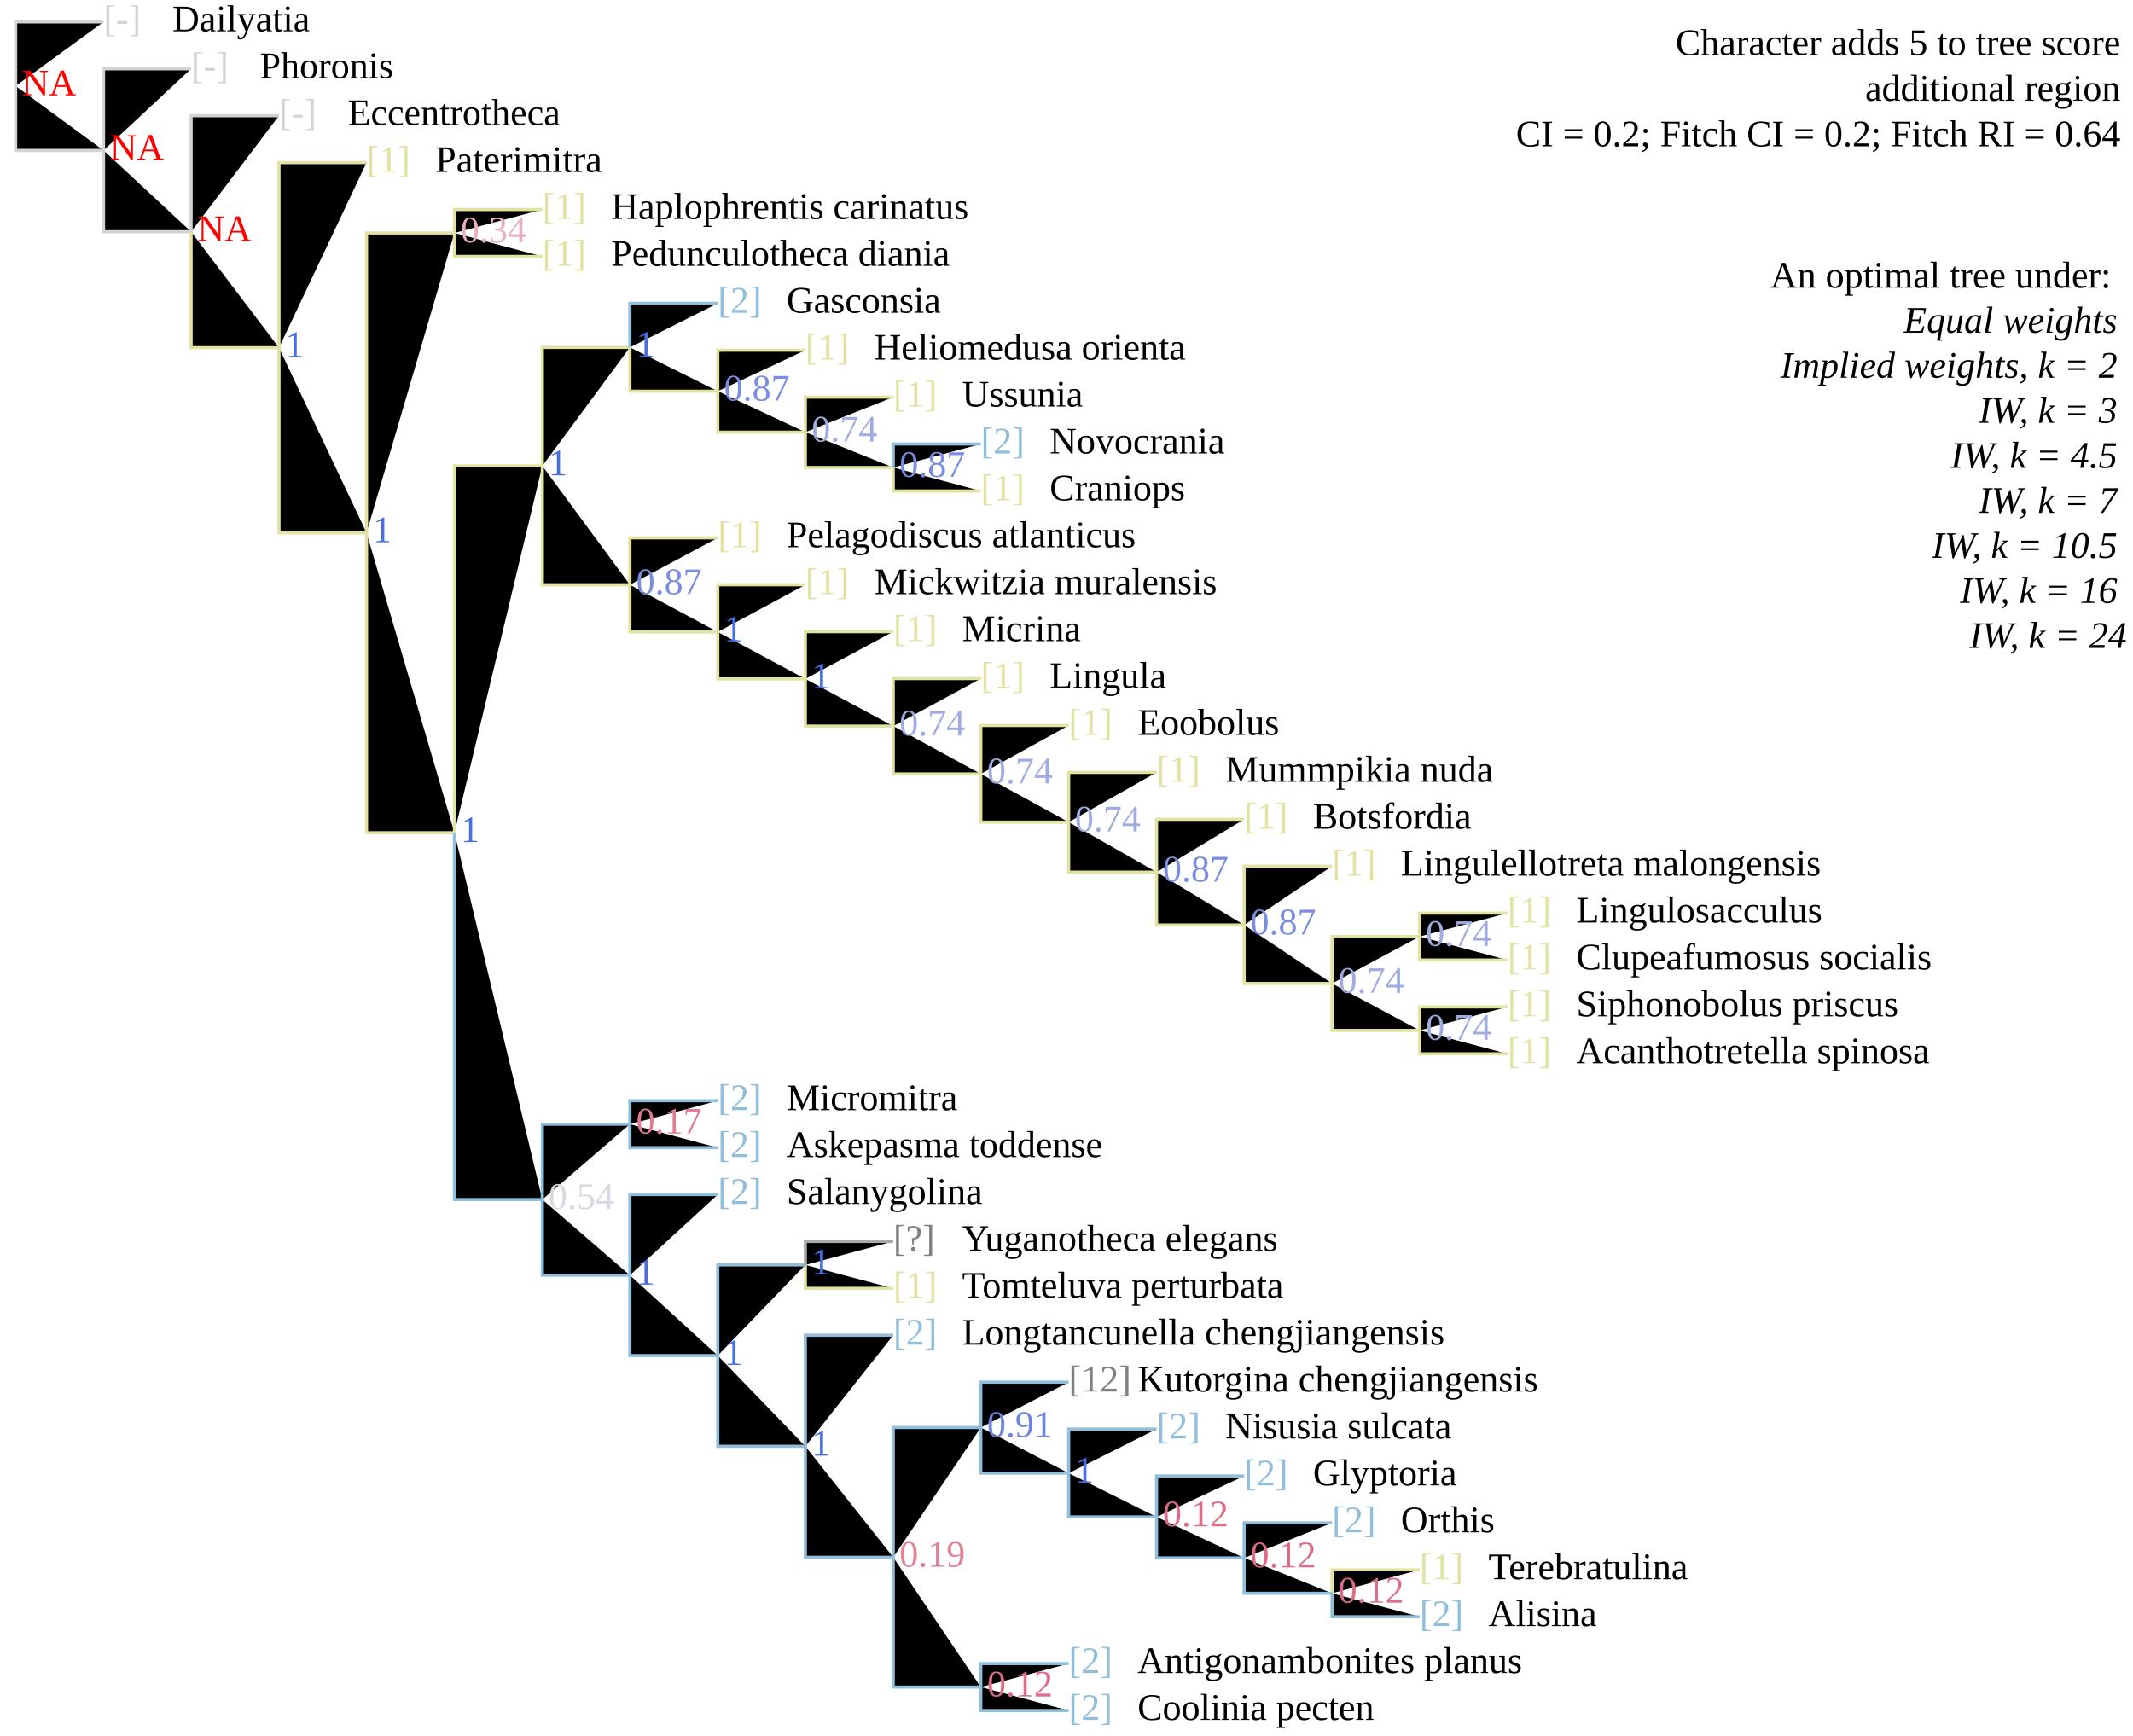
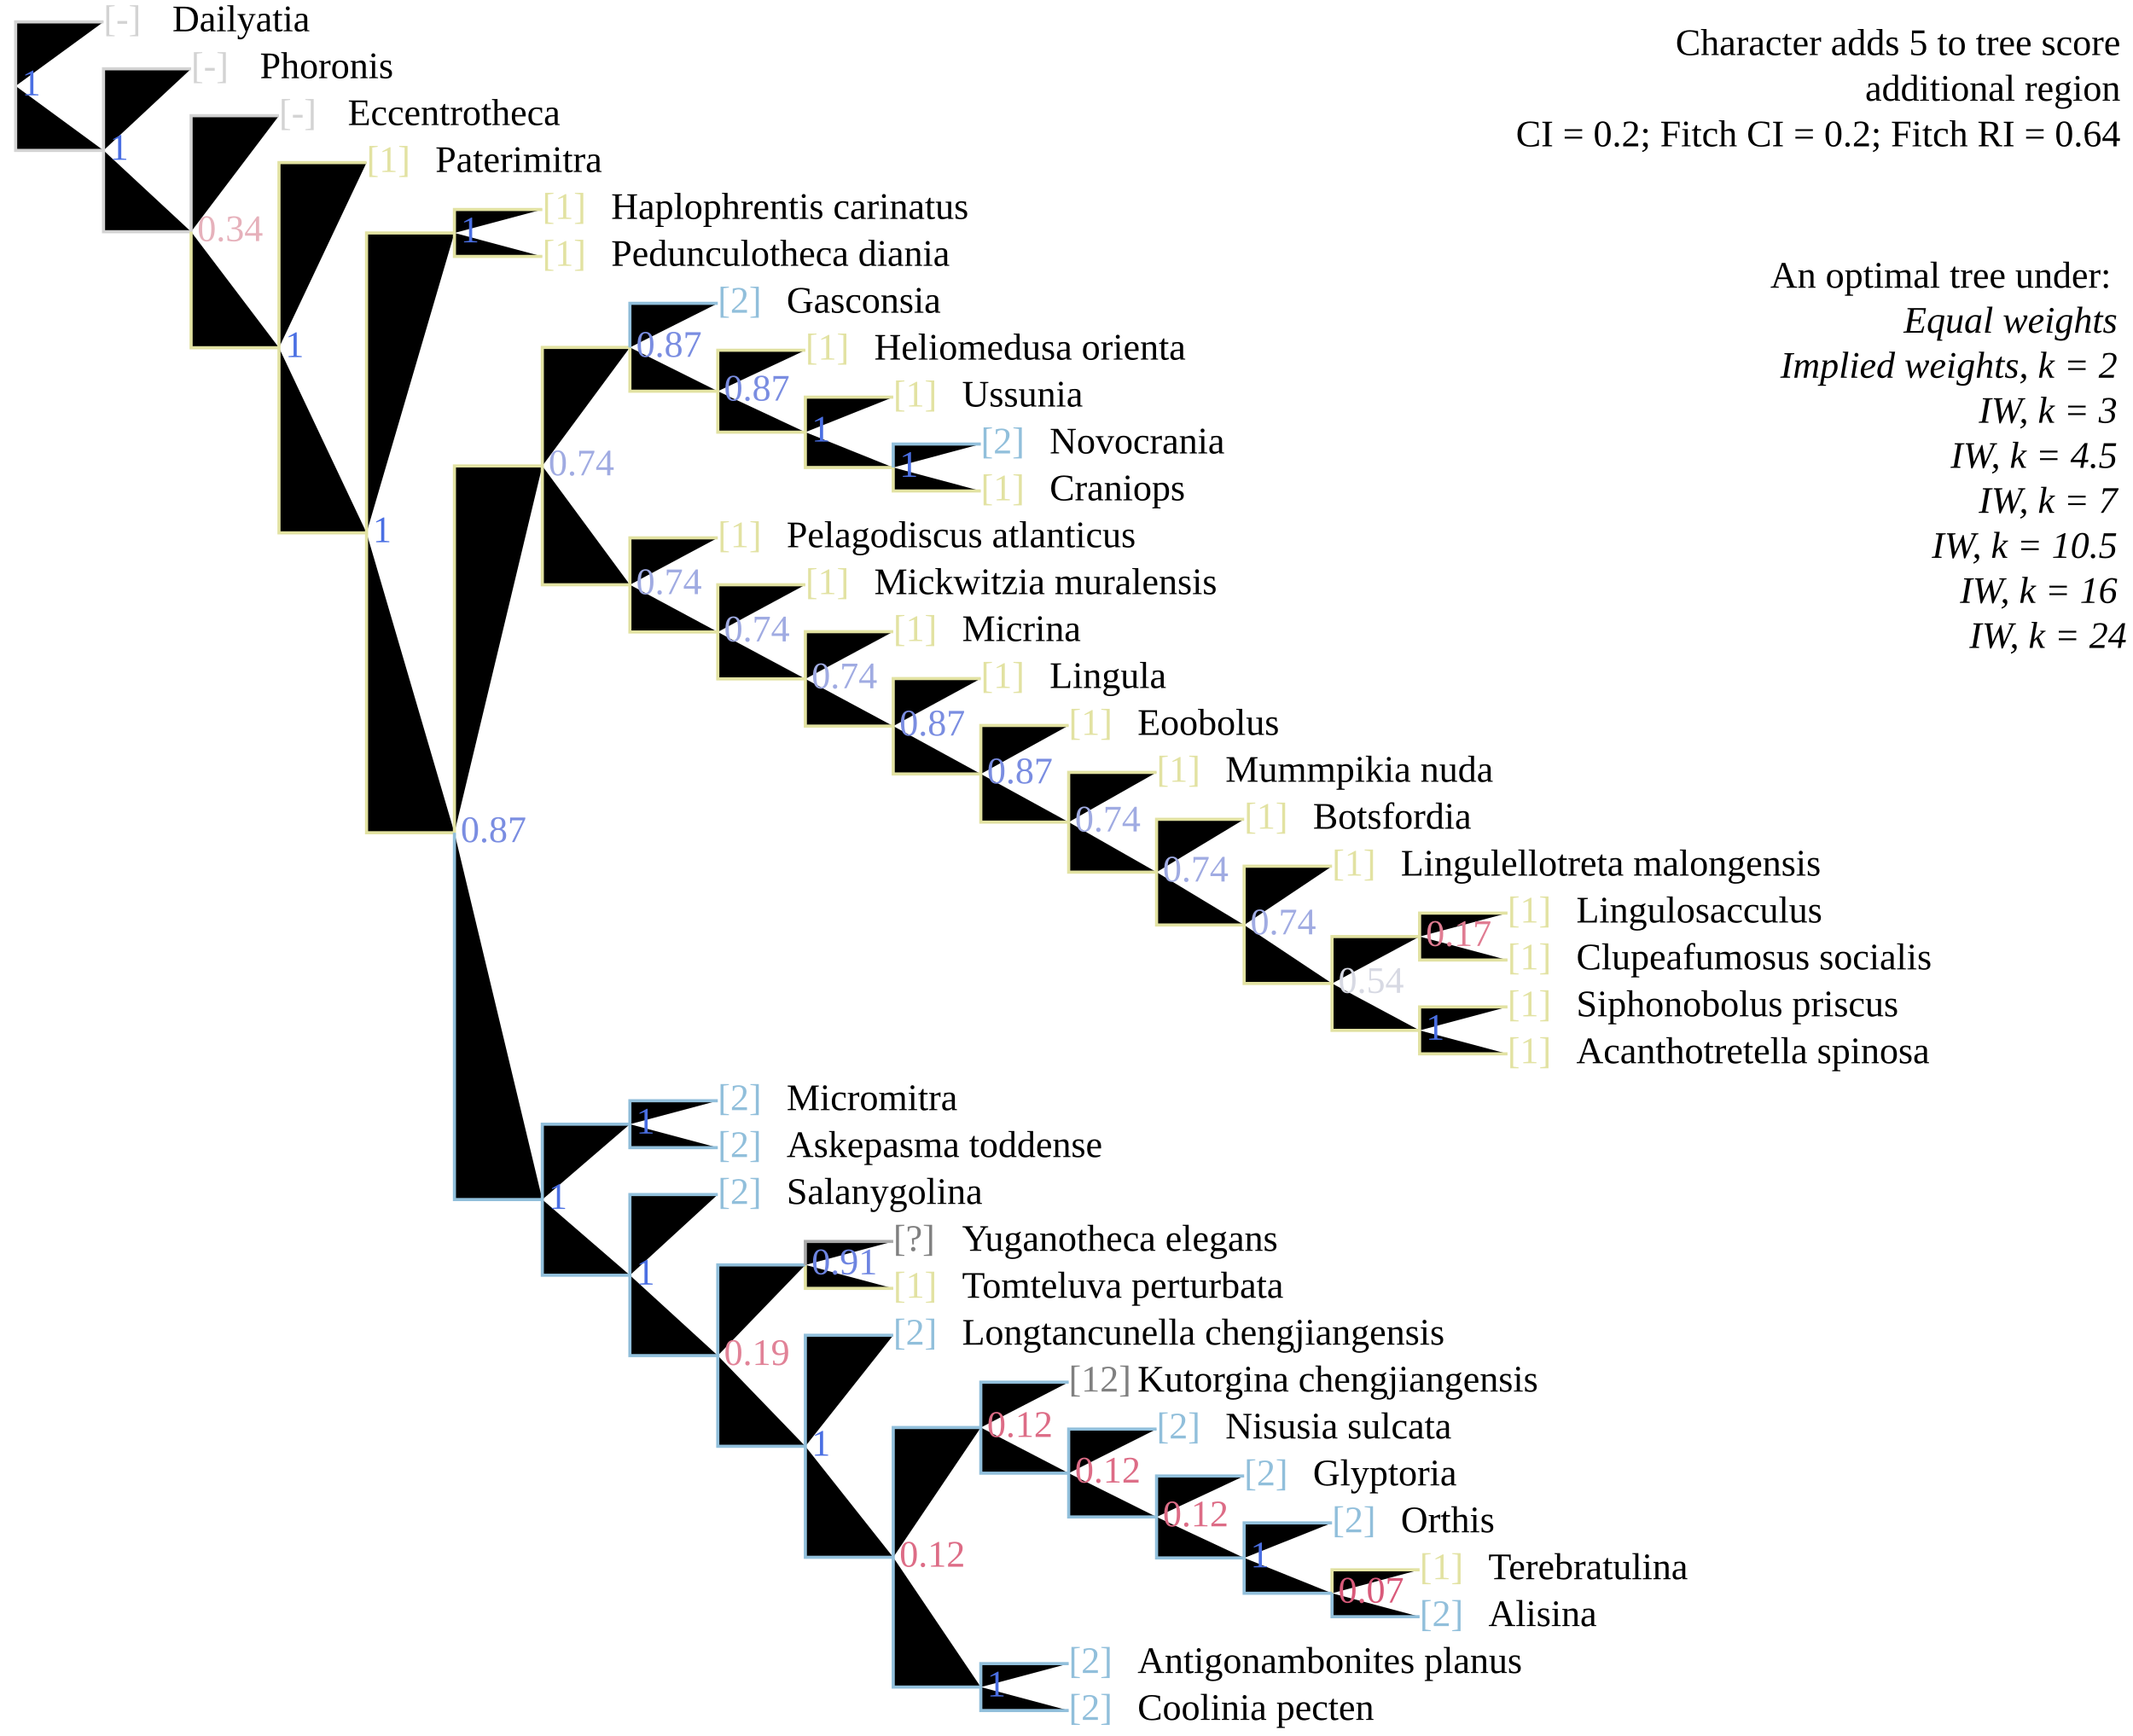
<svg xmlns="http://www.w3.org/2000/svg" version="1.1" width="682" height="555" class="tree" char="4">
  <text x="678" y="17.6" text-anchor="end" class="stepsLabel">Character adds <tspan class="score">5</tspan> to tree score</text>
  <text x="678" y="32.2" text-anchor="end" class="stepsLabel">
    <tspan class="score" /> additional region</text>
  <text x="678" y="46.8" text-anchor="end" class="stepsLabel">CI = 0.2; Fitch CI = 0.2; Fitch RI = 0.64</text>
  <text x="678" y="76" text-anchor="end" class="stepsLabel">
    <tspan dy="16">An optimal tree under:</tspan>
    <tspan x="680" style="font-style:italic" class="thisAn" dy="1.2em">Equal weights</tspan>
    <tspan x="680" style="font-style:italic" class="notThisAn" dy="1.2em">Implied weights, k = 2</tspan>
    <tspan x="680" style="font-style:italic" class="notThisAn" dy="1.2em">IW, k = 3</tspan>
    <tspan x="680" style="font-style:italic" class="notThisAn" dy="1.2em">IW, k = 4.5</tspan>
    <tspan x="680" style="font-style:italic" class="notThisAn" dy="1.2em">IW, k = 7</tspan>
    <tspan x="680" style="font-style:italic" class="notThisAn" dy="1.2em">IW, k = 10.5</tspan>
    <tspan x="680" style="font-style:italic" class="notThisAn" dy="1.2em">IW, k = 16</tspan>
    <tspan x="680" style="font-style:italic" class="notThisAn" dy="1.2em">IW, k = 24</tspan>
  </text>
  <text x="33.1" y="10" fill="lightgrey" class="flag">[-]</text>
  <text x="55.1" y="10" class="taxonLabel">Dailyatia</text>
  <text x="89.2" y="40" fill="lightgrey" class="flag">[-]</text>
  <text x="111.2" y="40" class="taxonLabel">Eccentrotheca</text>
  <text x="61.1" y="25" fill="lightgrey" class="flag">[-]</text>
  <text x="83.1" y="25" class="taxonLabel">Phoronis</text>
  <text x="117.2" y="55" fill="#e2e2a2" class="flag">[1]</text>
  <text x="139.2" y="55" class="taxonLabel">Paterimitra</text>
  <text x="173.4" y="85" fill="#e2e2a2" class="flag">[1]</text>
  <text x="195.4" y="85" class="taxonLabel">Pedunculotheca diania</text>
  <text x="173.4" y="70" fill="#e2e2a2" class="flag">[1]</text>
  <text x="195.4" y="70" class="taxonLabel">Haplophrentis carinatus</text>
  <text x="229.5" y="100" fill="#91bfdb" class="flag">[2]</text>
  <text x="251.5" y="100" class="taxonLabel">Gasconsia</text>
  <text x="257.5" y="115" fill="#e2e2a2" class="flag">[1]</text>
  <text x="279.5" y="115" class="taxonLabel">Heliomedusa orienta</text>
  <text x="285.6" y="130" fill="#e2e2a2" class="flag">[1]</text>
  <text x="307.6" y="130" class="taxonLabel">Ussunia</text>
  <text x="313.6" y="160" fill="#e2e2a2" class="flag">[1]</text>
  <text x="335.6" y="160" class="taxonLabel">Craniops</text>
  <text x="313.6" y="145" fill="#91bfdb" class="flag">[2]</text>
  <text x="335.6" y="145" class="taxonLabel">Novocrania</text>
  <text x="229.5" y="175" fill="#e2e2a2" class="flag">[1]</text>
  <text x="251.5" y="175" class="taxonLabel">Pelagodiscus atlanticus</text>
  <text x="257.5" y="190" fill="#e2e2a2" class="flag">[1]</text>
  <text x="279.5" y="190" class="taxonLabel">Mickwitzia muralensis</text>
  <text x="285.6" y="205" fill="#e2e2a2" class="flag">[1]</text>
  <text x="307.6" y="205" class="taxonLabel">Micrina</text>
  <text x="313.6" y="220" fill="#e2e2a2" class="flag">[1]</text>
  <text x="335.6" y="220" class="taxonLabel">Lingula</text>
  <text x="341.7" y="235" fill="#e2e2a2" class="flag">[1]</text>
  <text x="363.7" y="235" class="taxonLabel">Eoobolus</text>
  <text x="369.8" y="250" fill="#e2e2a2" class="flag">[1]</text>
  <text x="391.8" y="250" class="taxonLabel">Mummpikia nuda</text>
  <text x="397.8" y="265" fill="#e2e2a2" class="flag">[1]</text>
  <text x="419.8" y="265" class="taxonLabel">Botsfordia</text>
  <text x="482" y="295" fill="#e2e2a2" class="flag">[1]</text>
  <text x="504" y="295" class="taxonLabel">Lingulosacculus</text>
  <text x="425.9" y="280" fill="#e2e2a2" class="flag">[1]</text>
  <text x="447.9" y="280" class="taxonLabel">Lingulellotreta malongensis</text>
  <text x="482" y="310" fill="#e2e2a2" class="flag">[1]</text>
  <text x="504" y="310" class="taxonLabel">Clupeafumosus socialis</text>
  <text x="482" y="340" fill="#e2e2a2" class="flag">[1]</text>
  <text x="504" y="340" class="taxonLabel">Acanthotretella spinosa</text>
  <text x="482" y="325" fill="#e2e2a2" class="flag">[1]</text>
  <text x="504" y="325" class="taxonLabel">Siphonobolus priscus</text>
  <text x="229.5" y="370" fill="#91bfdb" class="flag">[2]</text>
  <text x="251.5" y="370" class="taxonLabel">Askepasma toddense</text>
  <text x="229.5" y="355" fill="#91bfdb" class="flag">[2]</text>
  <text x="251.5" y="355" class="taxonLabel">Micromitra</text>
  <text x="229.5" y="385" fill="#91bfdb" class="flag">[2]</text>
  <text x="251.5" y="385" class="taxonLabel">Salanygolina</text>
  <text x="285.6" y="415" fill="#e2e2a2" class="flag">[1]</text>
  <text x="307.6" y="415" class="taxonLabel">Tomteluva perturbata</text>
  <text x="285.6" y="400" fill="grey" class="flag">[?]</text>
  <text x="307.6" y="400" class="taxonLabel">Yuganotheca elegans</text>
  <text x="341.7" y="445" fill="grey" class="flag">[12]</text>
  <text x="363.7" y="445" class="taxonLabel">Kutorgina chengjiangensis</text>
  <text x="369.8" y="460" fill="#91bfdb" class="flag">[2]</text>
  <text x="391.8" y="460" class="taxonLabel">Nisusia sulcata</text>
  <text x="397.8" y="475" fill="#91bfdb" class="flag">[2]</text>
  <text x="419.8" y="475" class="taxonLabel">Glyptoria</text>
  <text x="285.6" y="430" fill="#91bfdb" class="flag">[2]</text>
  <text x="307.6" y="430" class="taxonLabel">Longtancunella chengjiangensis</text>
  <text x="453.9" y="520" fill="#91bfdb" class="flag">[2]</text>
  <text x="475.9" y="520" class="taxonLabel">Alisina</text>
  <text x="425.9" y="490" fill="#91bfdb" class="flag">[2]</text>
  <text x="447.9" y="490" class="taxonLabel">Orthis</text>
  <text x="453.9" y="505" fill="#e2e2a2" class="flag">[1]</text>
  <text x="475.9" y="505" class="taxonLabel">Terebratulina</text>
  <text x="341.7" y="550" fill="#91bfdb" class="flag">[2]</text>
  <text x="363.7" y="550" class="taxonLabel">Coolinia pecten</text>
  <text x="341.7" y="535" fill="#91bfdb" class="flag">[2]</text>
  <text x="363.7" y="535" class="taxonLabel">Antigonambonites planus</text>
  <path d="M5,27.5V7H33.1M5,27.5V48.1H33.1M33.1,48.1V22H61.1M33.1,48.1V74.1H61.1M61.1,74.1V37H89.2" stroke="lightgrey" class="inapplicable" />
  <path d="M61.1,74.1V111.2H89.2M89.2,111.2V52H117.2M89.2,111.2V170.4H117.2M117.2,170.4V74.5H145.3M145.3,74.5V67H173.4M145.3,74.5V82H173.4M117.2,170.4V266.3H145.3M145.3,266.3V149H173.4M173.4,149V111.1H201.4M201.4,111.1V125.1H229.5M229.5,125.1V112H257.5M229.5,125.1V138.2H257.5M257.5,138.2V127H285.6M257.5,138.2V149.5H285.6M285.6,149.5V157H313.6M173.4,149V187H201.4M201.4,187V172H229.5M201.4,187V202.1H229.5M229.5,202.1V187H257.5M229.5,202.1V217.1H257.5M257.5,217.1V202H285.6M257.5,217.1V232.2H285.6M285.6,232.2V217H313.6M285.6,232.2V247.5H313.6M313.6,247.5V232H341.7M313.6,247.5V262.9H341.7M341.7,262.9V247H369.8M341.7,262.9V278.9H369.8M369.8,278.9V262H397.8M369.8,278.9V295.8H397.8M397.8,295.8V277H425.9M397.8,295.8V314.5H425.9M425.9,314.5V299.5H453.9M453.9,299.5V292H482M453.9,299.5V307H482M425.9,314.5V329.5H453.9M453.9,329.5V322H482M453.9,329.5V337H482M257.5,404.5V412H285.6M425.9,509.5V502H453.9" stroke="#e2e2a2" />
  <path d="M201.4,111.1V97H229.5M285.6,149.5V142H313.6M145.3,266.3V383.6H173.4M173.4,383.6V359.5H201.4M201.4,359.5V352H229.5M201.4,359.5V367H229.5M173.4,383.6V407.8H201.4M201.4,407.8V382H229.5M201.4,407.8V433.5H229.5M229.5,433.5V404.5H257.5M229.5,433.5V462.5H257.5M257.5,462.5V427H285.6M257.5,462.5V498H285.6M285.6,498V456.5H313.6M313.6,456.5V442H341.7M313.6,456.5V471.1H341.7M341.7,471.1V457H369.8M341.7,471.1V485.1H369.8M369.8,485.1V472H397.8M369.8,485.1V498.2H397.8M397.8,498.2V487H425.9M397.8,498.2V509.5H425.9M425.9,509.5V517H453.9M285.6,498V539.5H313.6M313.6,539.5V532H341.7M313.6,539.5V547H341.7" stroke="#91bfdb" />
  <path d="M257.5,404.5V397H285.6" stroke="darkgrey" />
-   <text x="7" y="30.5" class="node" fill="red">NA</text>
-   <text x="35.1" y="51.1" class="node" fill="red">NA</text>
-   <text x="63.1" y="77.1" class="node" fill="red">NA</text>
+   <text x="7" y="30.5" class="node" fill="#4A6FE3">1</text>
+   <text x="35.1" y="51.1" class="node" fill="#4A6FE3">1</text>
+   <text x="63.1" y="77.1" class="node" fill="#E6B1BB">0.34</text>
  <text x="91.2" y="114.2" class="node" fill="#4A6FE3">1</text>
  <text x="119.2" y="173.4" class="node" fill="#4A6FE3">1</text>
-   <text x="147.3" y="77.5" class="node" fill="#E6B1BB">0.34</text>
-   <text x="147.3" y="269.3" class="node" fill="#4A6FE3">1</text>
-   <text x="175.4" y="152" class="node" fill="#4A6FE3">1</text>
-   <text x="203.4" y="114.1" class="node" fill="#4A6FE3">1</text>
+   <text x="147.3" y="77.5" class="node" fill="#4A6FE3">1</text>
+   <text x="147.3" y="269.3" class="node" fill="#7A8DE1">0.87</text>
+   <text x="175.4" y="152" class="node" fill="#A0ABE2">0.74</text>
+   <text x="203.4" y="114.1" class="node" fill="#7A8DE1">0.87</text>
  <text x="231.5" y="128.1" class="node" fill="#7A8DE1">0.87</text>
-   <text x="259.5" y="141.2" class="node" fill="#A0ABE2">0.74</text>
-   <text x="287.6" y="152.5" class="node" fill="#7A8DE1">0.87</text>
-   <text x="203.4" y="190" class="node" fill="#7A8DE1">0.87</text>
-   <text x="231.5" y="205.1" class="node" fill="#4A6FE3">1</text>
-   <text x="259.5" y="220.1" class="node" fill="#4A6FE3">1</text>
-   <text x="287.6" y="235.2" class="node" fill="#A0ABE2">0.74</text>
-   <text x="315.6" y="250.5" class="node" fill="#A0ABE2">0.74</text>
+   <text x="259.5" y="141.2" class="node" fill="#4A6FE3">1</text>
+   <text x="287.6" y="152.5" class="node" fill="#4A6FE3">1</text>
+   <text x="203.4" y="190" class="node" fill="#A0ABE2">0.74</text>
+   <text x="231.5" y="205.1" class="node" fill="#A0ABE2">0.74</text>
+   <text x="259.5" y="220.1" class="node" fill="#A0ABE2">0.74</text>
+   <text x="287.6" y="235.2" class="node" fill="#7A8DE1">0.87</text>
+   <text x="315.6" y="250.5" class="node" fill="#7A8DE1">0.87</text>
  <text x="343.7" y="265.9" class="node" fill="#A0ABE2">0.74</text>
-   <text x="371.8" y="281.9" class="node" fill="#7A8DE1">0.87</text>
-   <text x="399.8" y="298.8" class="node" fill="#7A8DE1">0.87</text>
-   <text x="427.9" y="317.5" class="node" fill="#A0ABE2">0.74</text>
-   <text x="455.9" y="302.5" class="node" fill="#A0ABE2">0.74</text>
-   <text x="455.9" y="332.5" class="node" fill="#A0ABE2">0.74</text>
-   <text x="175.4" y="386.6" class="node" fill="#D7D9E3">0.54</text>
-   <text x="203.4" y="362.5" class="node" fill="#E07C92">0.17</text>
+   <text x="371.8" y="281.9" class="node" fill="#A0ABE2">0.74</text>
+   <text x="399.8" y="298.8" class="node" fill="#A0ABE2">0.74</text>
+   <text x="427.9" y="317.5" class="node" fill="#D7D9E3">0.54</text>
+   <text x="455.9" y="302.5" class="node" fill="#E07C92">0.17</text>
+   <text x="455.9" y="332.5" class="node" fill="#4A6FE3">1</text>
+   <text x="175.4" y="386.6" class="node" fill="#4A6FE3">1</text>
+   <text x="203.4" y="362.5" class="node" fill="#4A6FE3">1</text>
  <text x="203.4" y="410.8" class="node" fill="#4A6FE3">1</text>
-   <text x="231.5" y="436.5" class="node" fill="#4A6FE3">1</text>
-   <text x="259.5" y="407.5" class="node" fill="#4A6FE3">1</text>
+   <text x="231.5" y="436.5" class="node" fill="#E18297">0.19</text>
+   <text x="259.5" y="407.5" class="node" fill="#6D84E1">0.91</text>
  <text x="259.5" y="465.5" class="node" fill="#4A6FE3">1</text>
-   <text x="287.6" y="501" class="node" fill="#E18297">0.19</text>
-   <text x="315.6" y="459.5" class="node" fill="#6D84E1">0.91</text>
-   <text x="343.7" y="474.1" class="node" fill="#4A6FE3">1</text>
+   <text x="287.6" y="501" class="node" fill="#DD6C86">0.12</text>
+   <text x="315.6" y="459.5" class="node" fill="#DD6C86">0.12</text>
+   <text x="343.7" y="474.1" class="node" fill="#DD6C86">0.12</text>
  <text x="371.8" y="488.1" class="node" fill="#DD6C86">0.12</text>
-   <text x="399.8" y="501.2" class="node" fill="#DD6C86">0.12</text>
-   <text x="427.9" y="512.5" class="node" fill="#DD6C86">0.12</text>
-   <text x="315.6" y="542.5" class="node" fill="#DD6C86">0.12</text>
+   <text x="399.8" y="501.2" class="node" fill="#4A6FE3">1</text>
+   <text x="427.9" y="512.5" class="node" fill="#D95A7A">0.07</text>
+   <text x="315.6" y="542.5" class="node" fill="#4A6FE3">1</text>
</svg>
